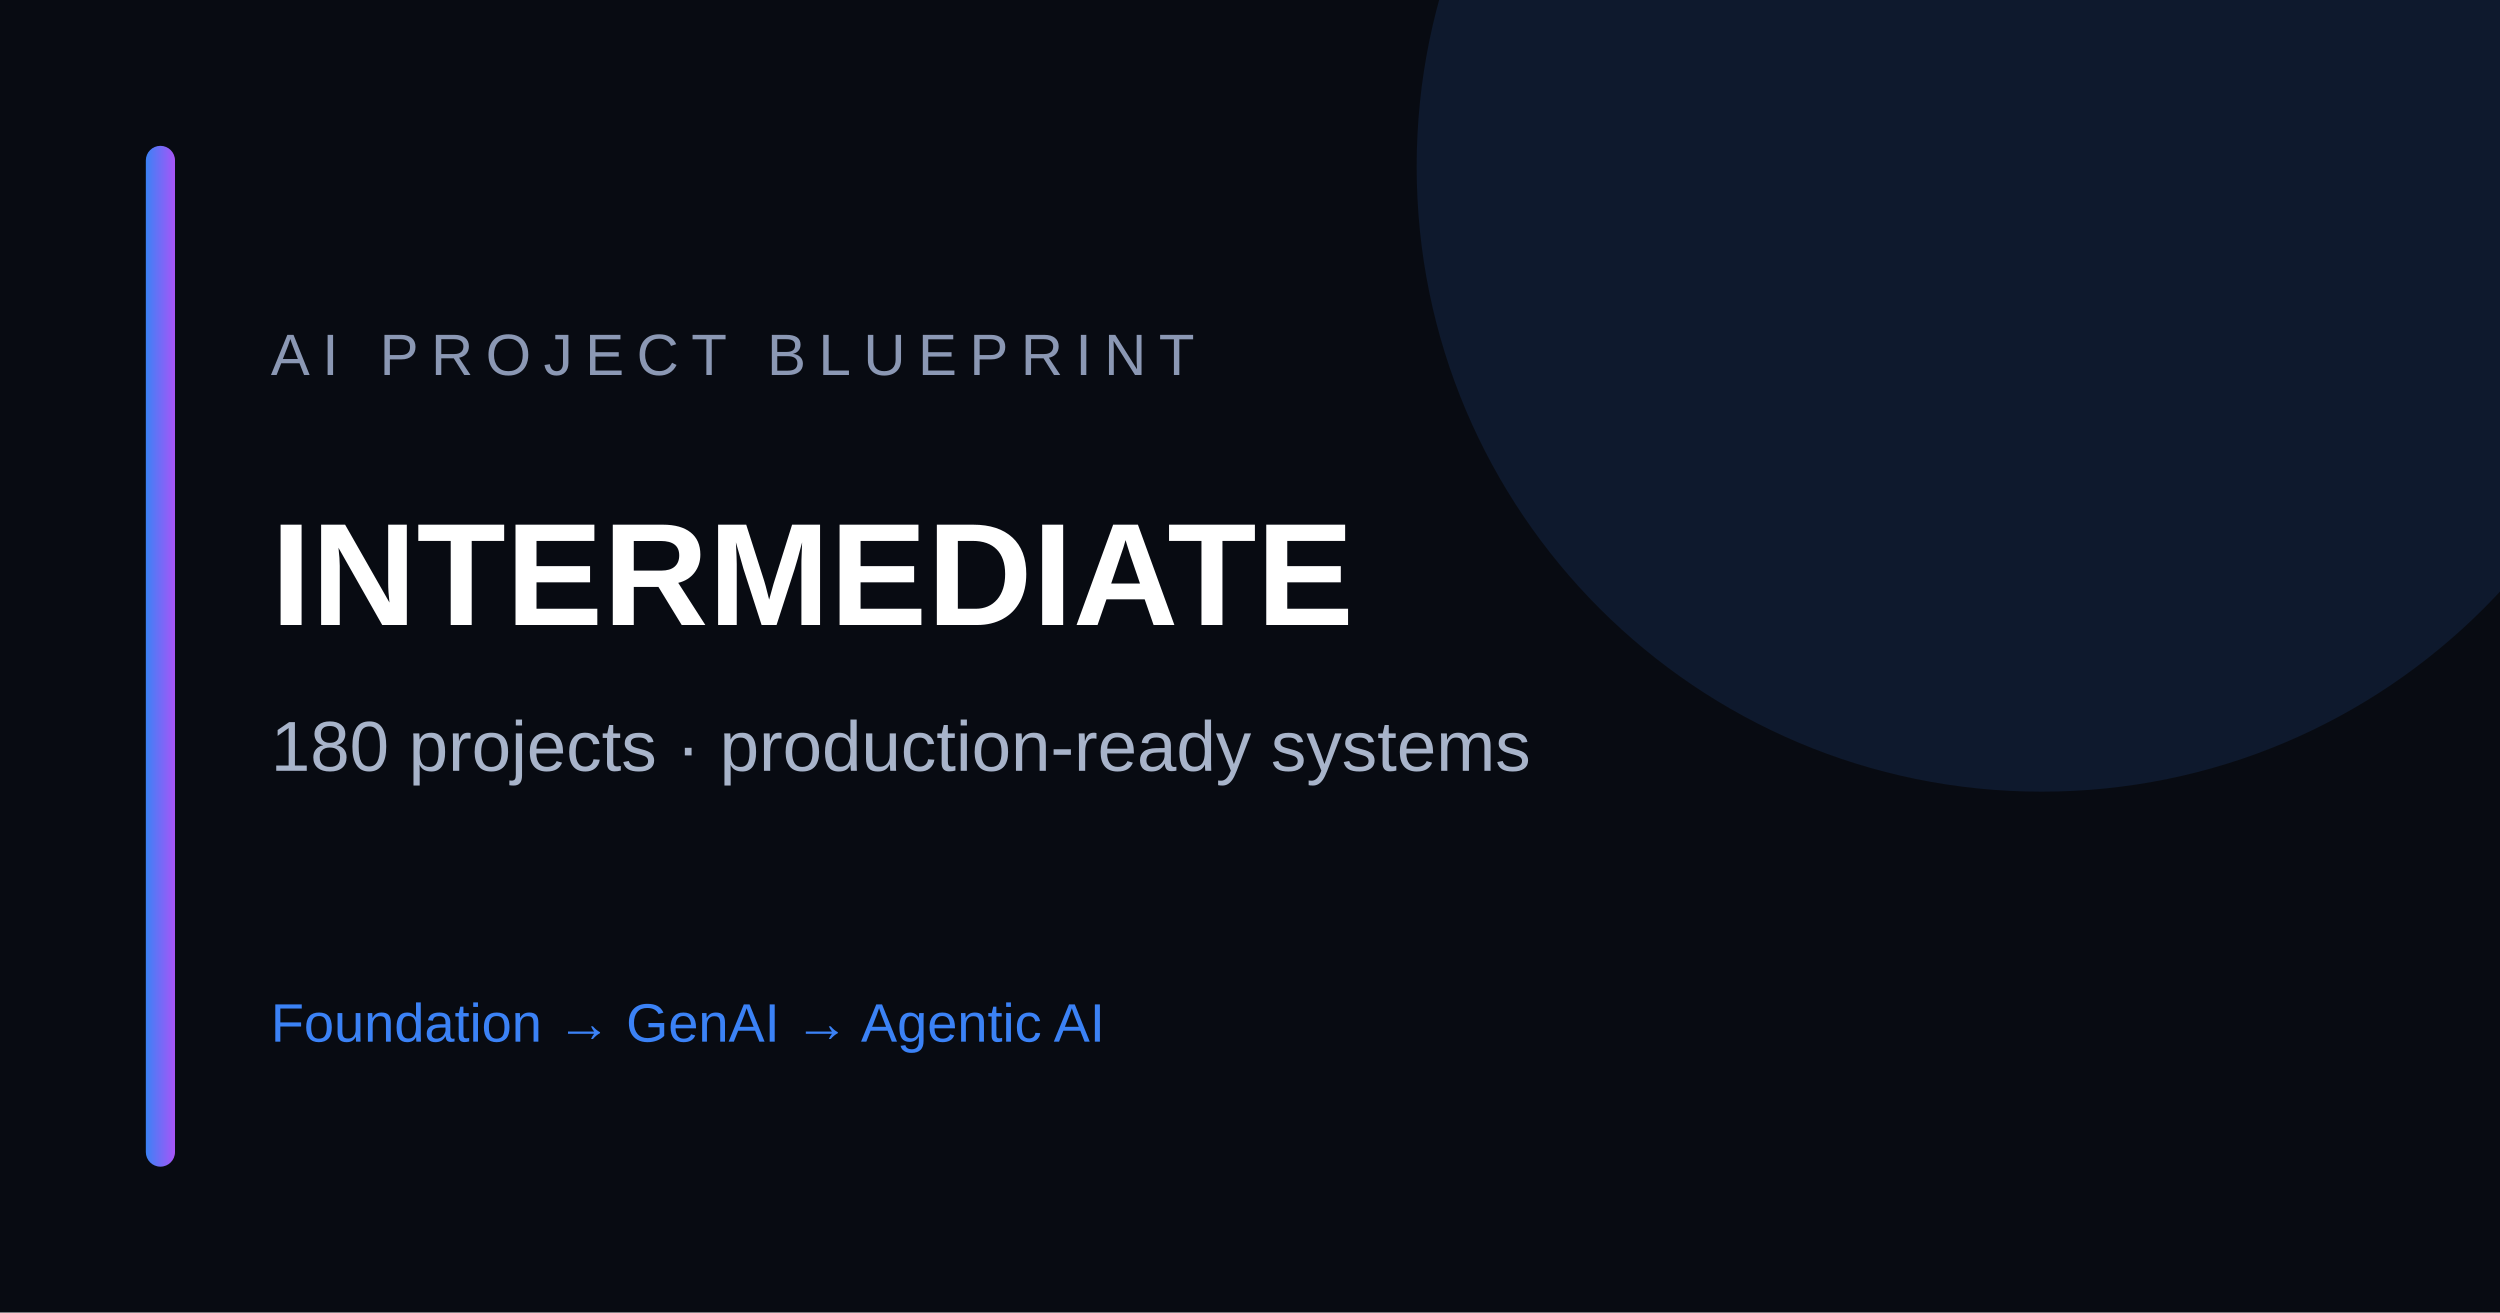
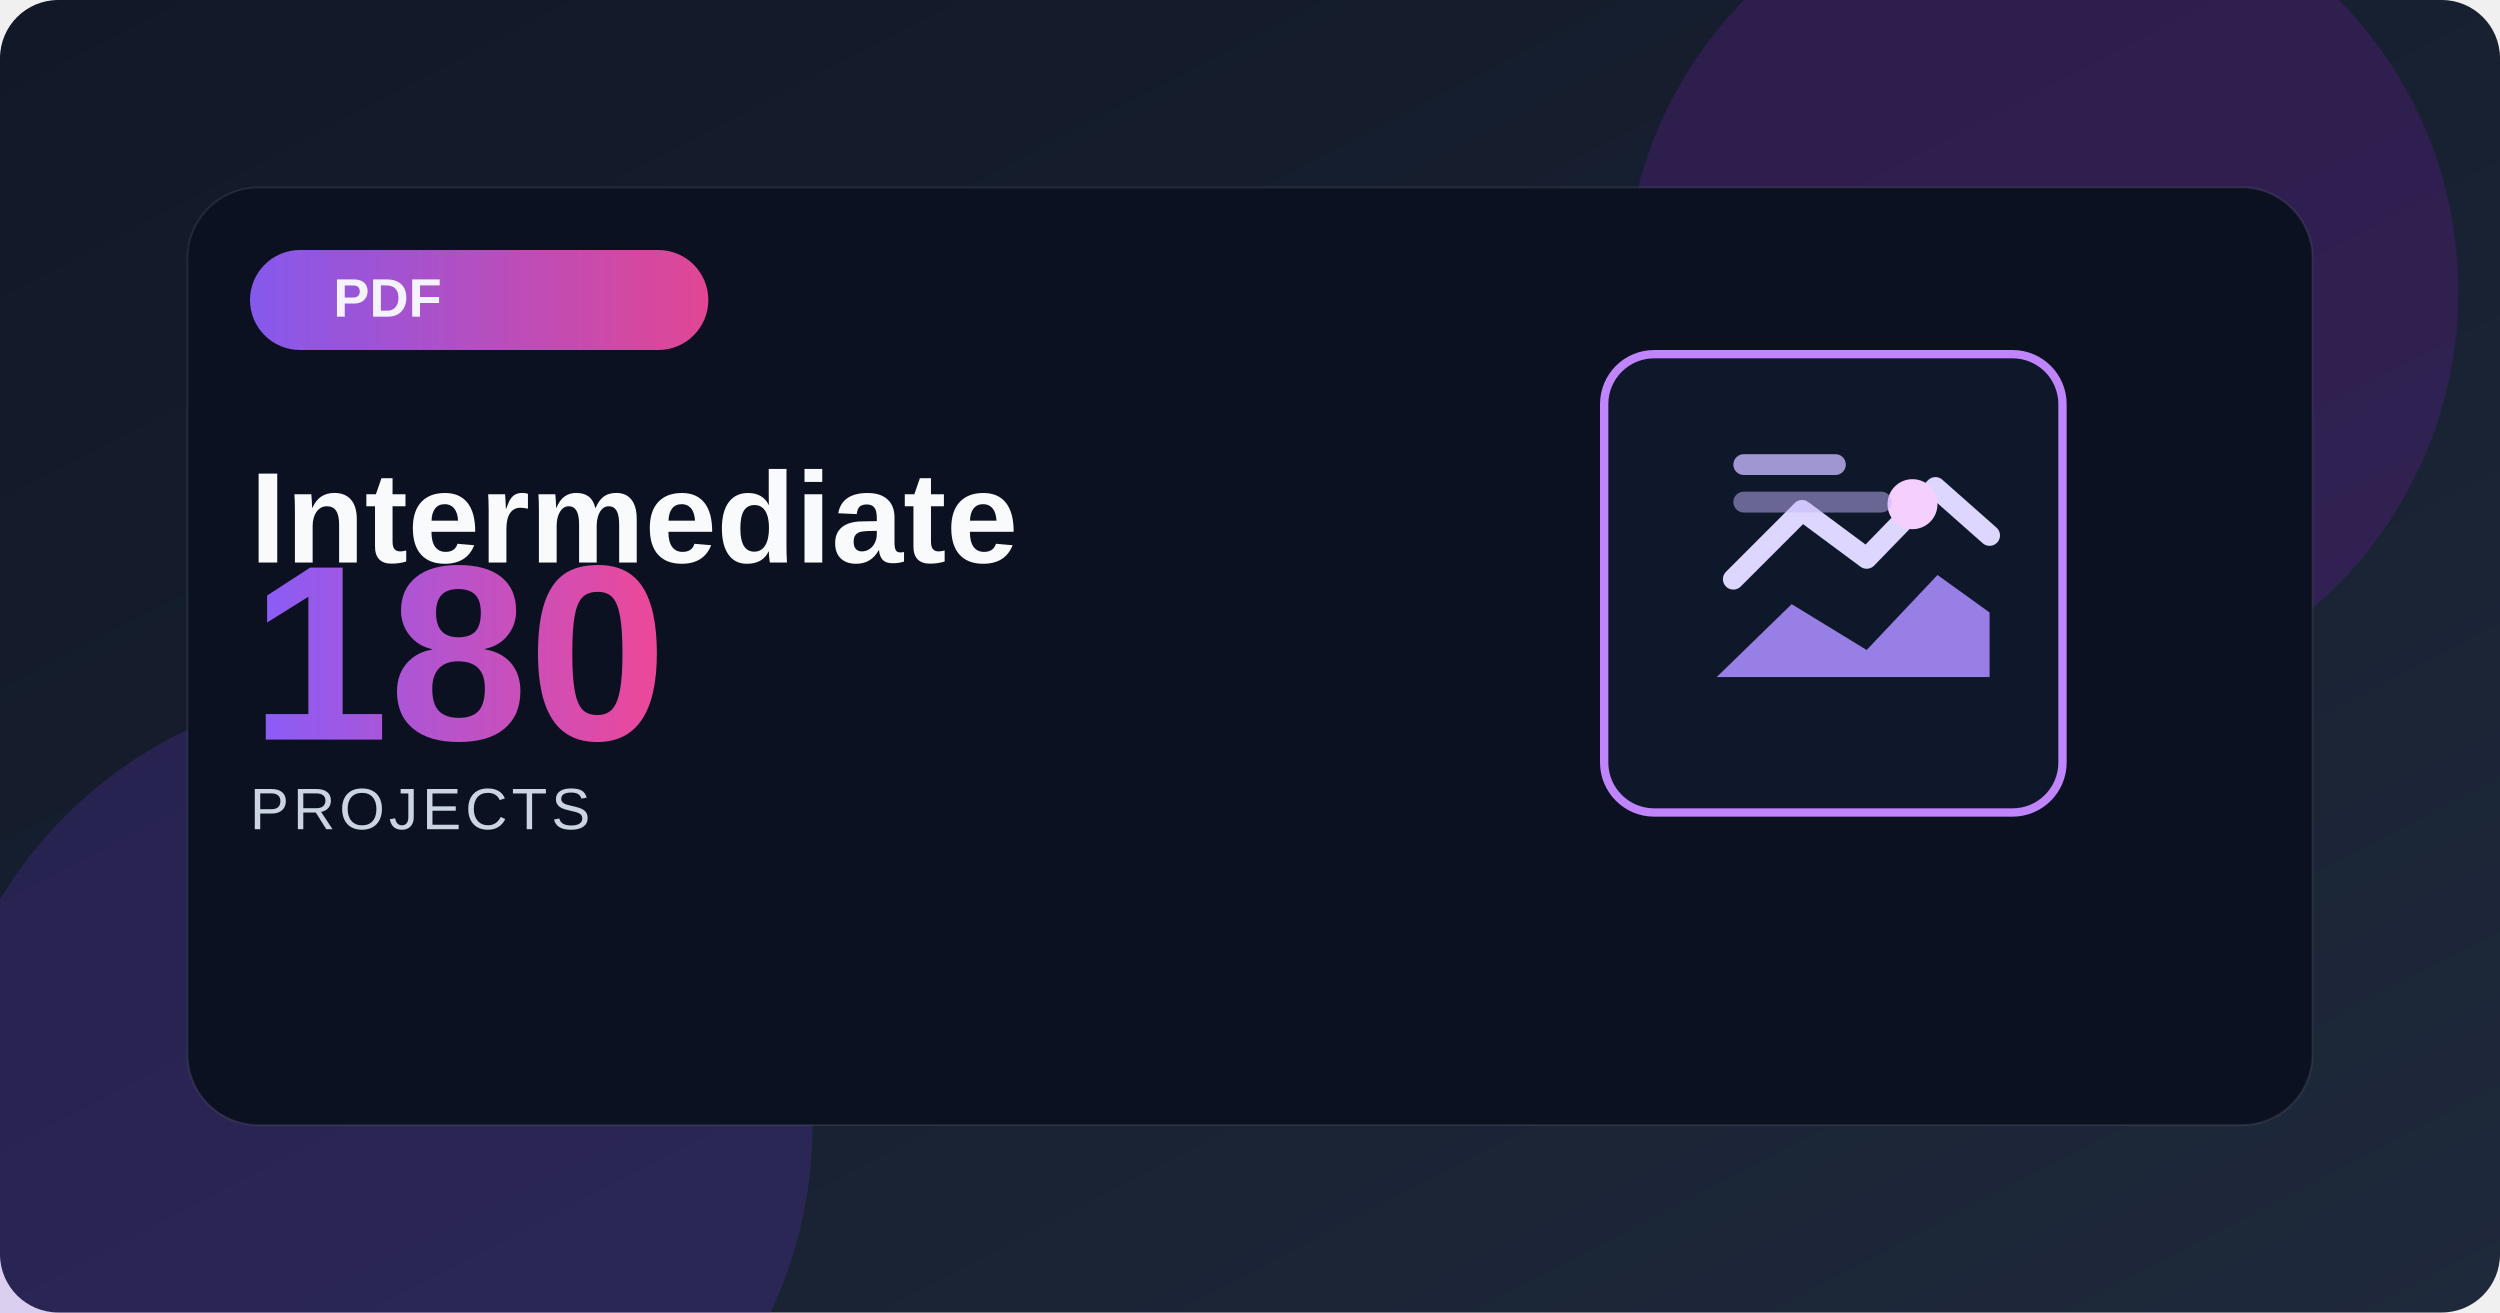
<svg xmlns="http://www.w3.org/2000/svg" width="1200" height="630" viewBox="0 0 1200 630">
  <defs>
-     <linearGradient id="g" x1="0" x2="1">
-       <stop stop-color="#3b82f6" />
-       <stop offset="1" stop-color="#a855f7" />
+     <linearGradient id="bg" x1="0" x2="1" y1="0" y2="1">
+       <stop offset="0%" stop-color="#111827" />
+       <stop offset="100%" stop-color="#1e293b" />
+     </linearGradient>
+     <linearGradient id="accent" x1="0" x2="1">
+       <stop offset="0%" stop-color="#8b5cf6" />
+       <stop offset="100%" stop-color="#ec4899" />
    </linearGradient>
  </defs>
-   <rect width="1200" height="630" fill="#080b12" />
-   <circle cx="980" cy="80" r="300" fill="#3b82f6" opacity=".12" />
-   <rect x="70" y="70" width="14" height="490" rx="7" fill="url(#g)" />
-   <text x="130" y="180" fill="#8b98b4" font-family="Arial" font-size="28" letter-spacing="6">AI PROJECT BLUEPRINT</text>
-   <text x="130" y="300" fill="white" font-family="Arial" font-weight="700" font-size="70">INTERMEDIATE</text>
-   <text x="130" y="370" fill="#a8b4ca" font-family="Arial" font-size="34">180 projects · production-ready systems</text>
-   <text x="130" y="500" fill="#3b82f6" font-family="Arial" font-size="26">Foundation → GenAI → Agentic AI</text>
+   <rect width="1200" height="630" rx="28" fill="url(#bg)" />
+   <circle cx="980" cy="140" r="200" fill="#581c87" opacity="0.35" />
+   <circle cx="180" cy="540" r="210" fill="#7c3aed" opacity="0.18" />
+   <rect x="90" y="90" width="1020" height="450" rx="34" fill="#0b1120" stroke="rgba(255,255,255,0.08)" />
+   <rect x="120" y="120" width="220" height="48" rx="24" fill="url(#accent)" opacity="0.95" />
+   <text x="160" y="152" font-family="Segoe UI, Arial, sans-serif" font-size="26" font-weight="700" fill="#f5f3ff">PDF</text>
+   <text x="120" y="270" font-family="Segoe UI, Arial, sans-serif" font-size="62" font-weight="800" fill="#f8fafc">Intermediate</text>
+   <text x="120" y="355" font-family="Segoe UI, Arial, sans-serif" font-size="120" font-weight="900" fill="url(#accent)">180</text>
+   <text x="120" y="398" font-family="Segoe UI, Arial, sans-serif" font-size="28" fill="#cbd5e1" letter-spacing="2">PROJECTS</text>
+   <g transform="translate(770 170)">
+     <rect x="0" y="0" width="220" height="220" rx="24" fill="#0f172a" stroke="#c084fc" stroke-width="4" />
+     <path d="M54 155 L90 120 L126 142 L160 106 L185 124 V155 Z" fill="#a78bfa" opacity="0.9" />
+     <path d="M62 108 L95 75 L126 98 L159 64 L185 87" fill="none" stroke="#ddd6fe" stroke-width="10" stroke-linecap="round" stroke-linejoin="round" />
+     <circle cx="148" cy="72" r="12" fill="#f5d0fe" />
+     <rect x="62" y="48" width="54" height="10" rx="5" fill="#c4b5fd" opacity="0.8" />
+     <rect x="62" y="66" width="76" height="10" rx="5" fill="#c4b5fd" opacity="0.5" />
+   </g>
</svg>
